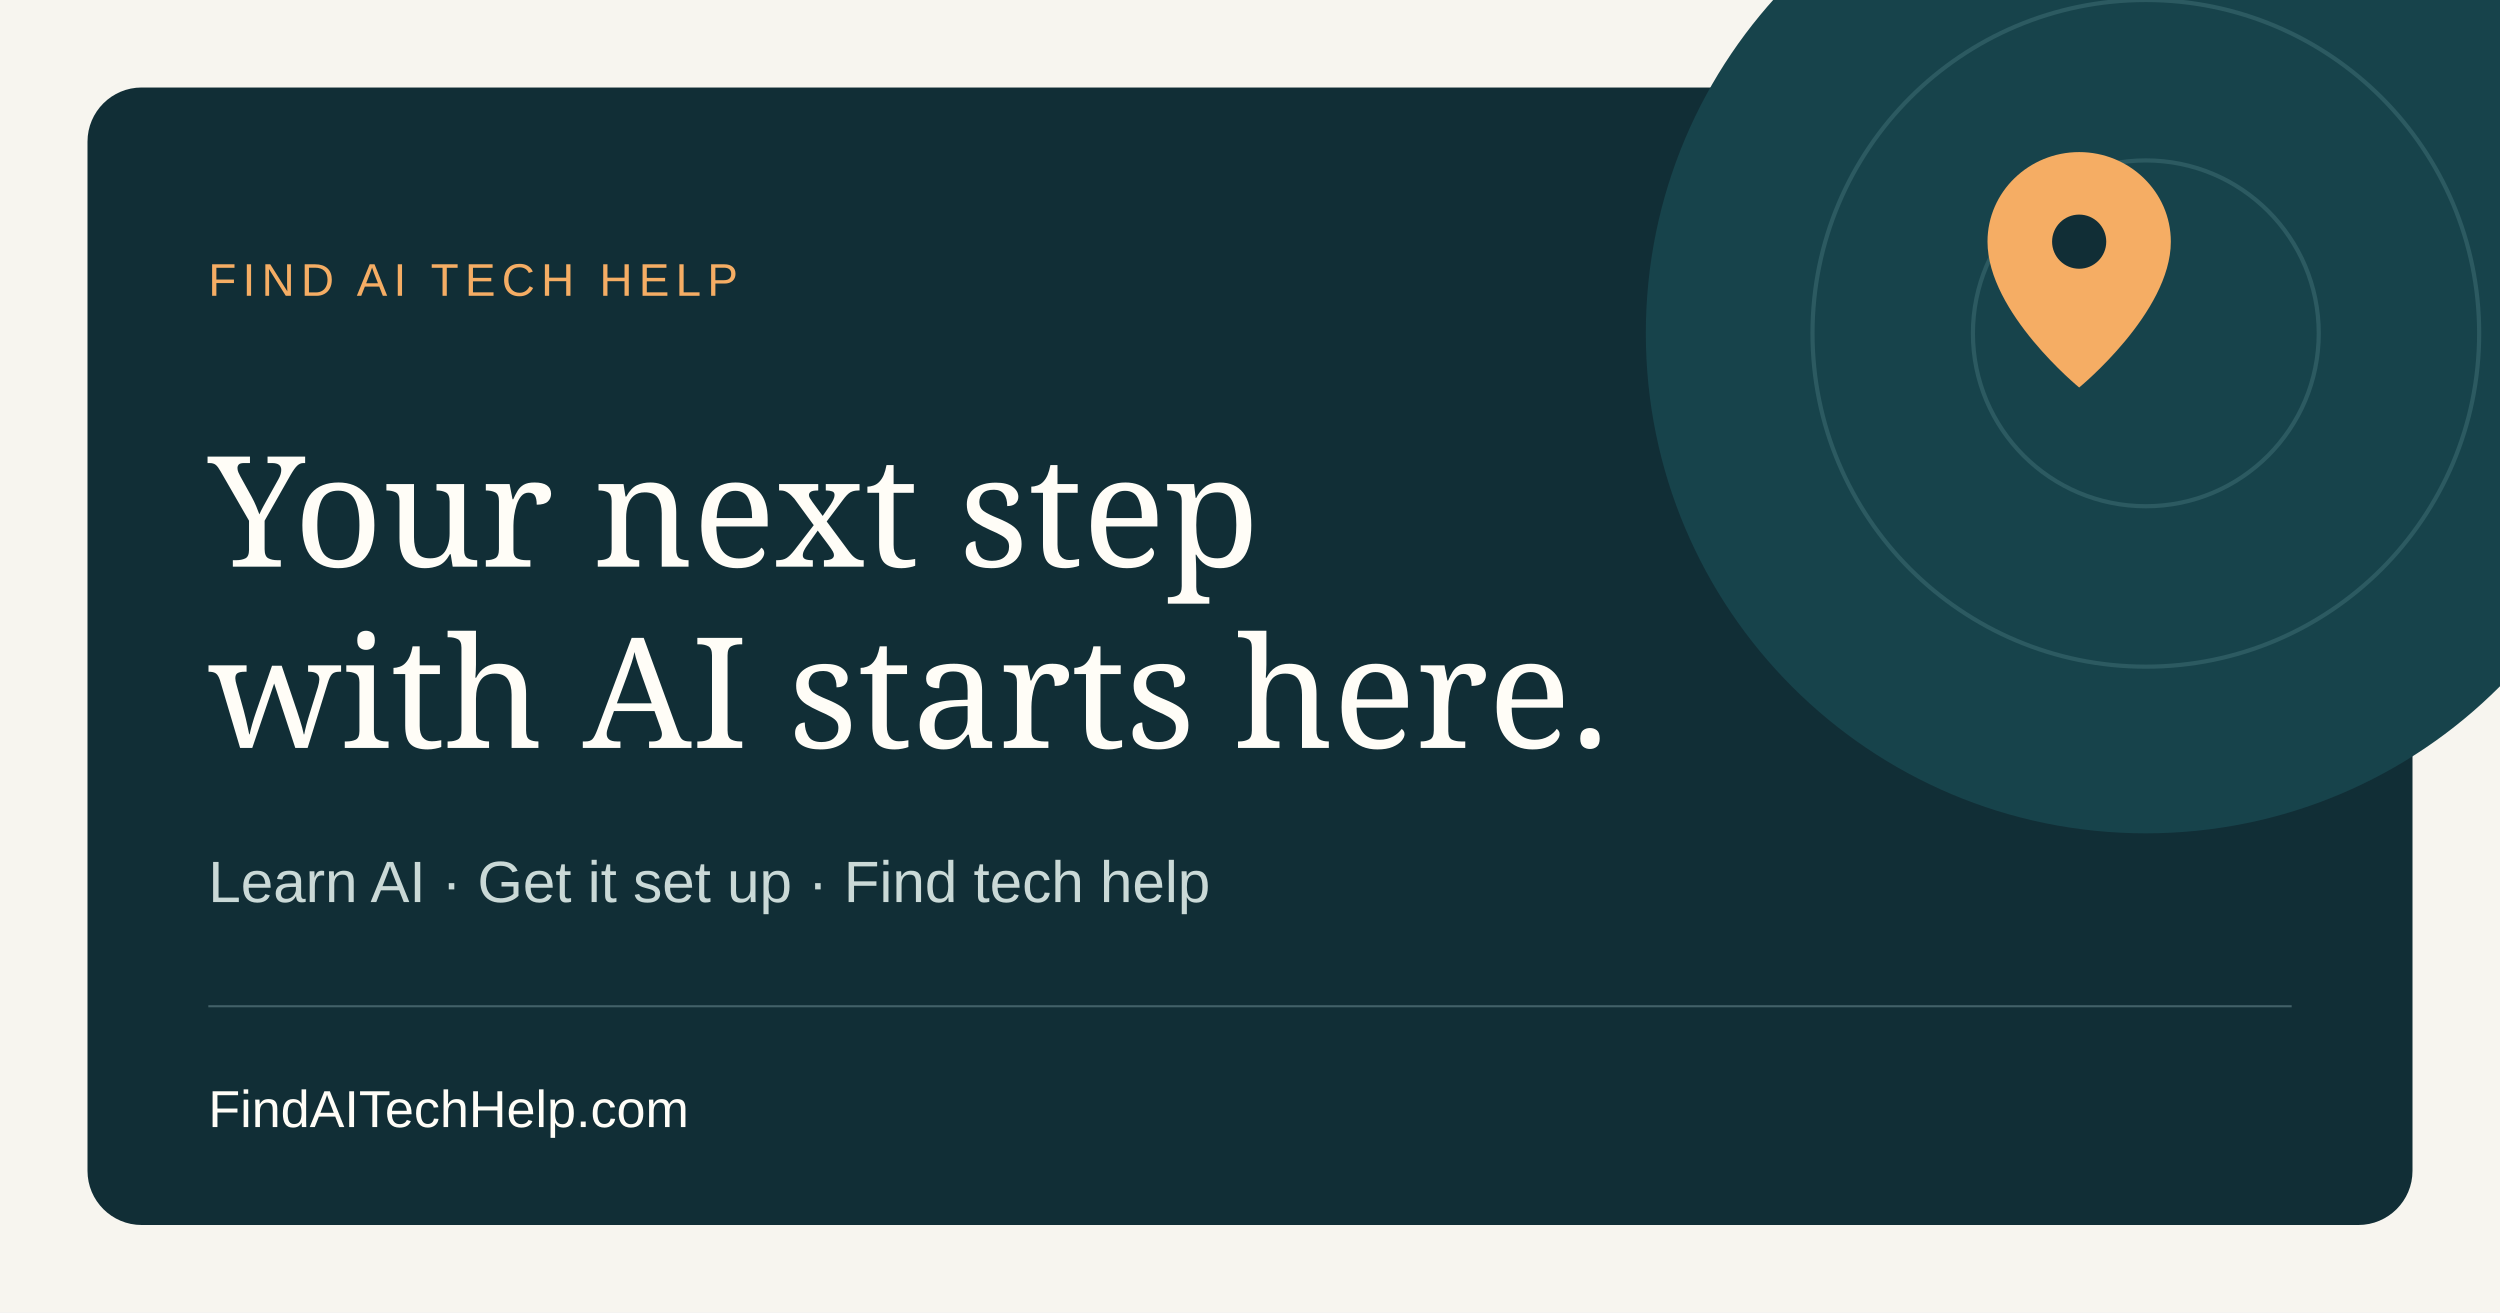
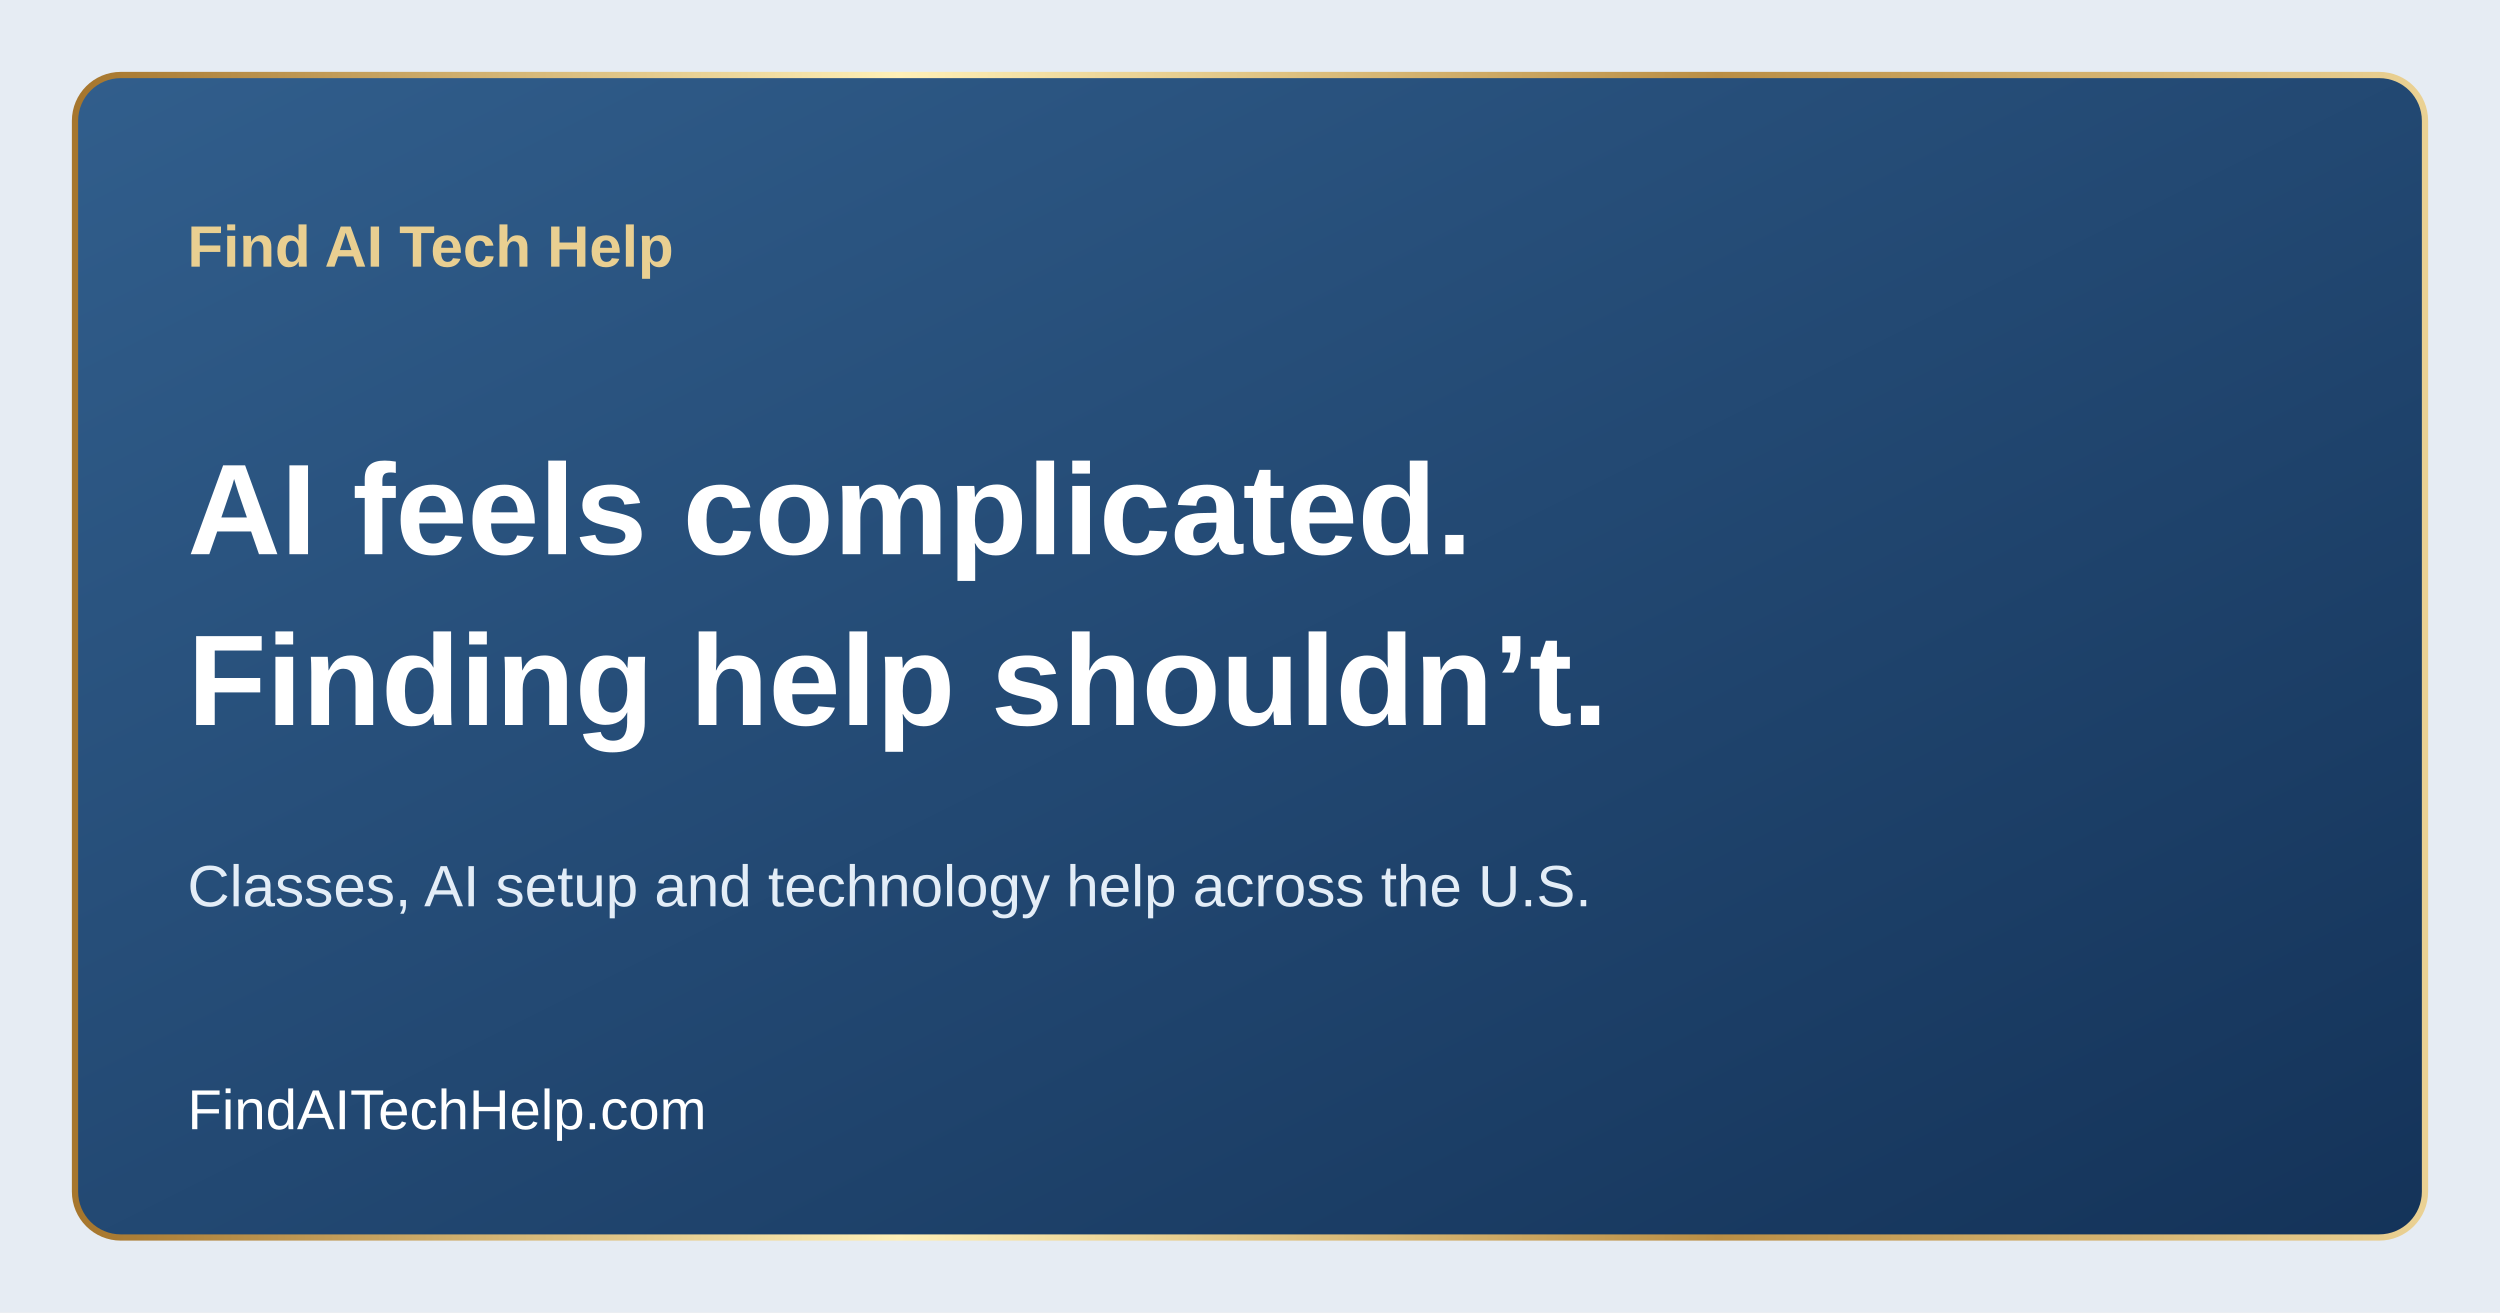
<svg xmlns="http://www.w3.org/2000/svg" width="1200" height="630" viewBox="0 0 1200 630">
-   <rect width="1200" height="630" fill="#f7f5ef" />
-   <rect x="42" y="42" width="1116" height="546" rx="26" fill="#112e36" />
-   <circle cx="1030" cy="160" r="240" fill="#17434b" />
-   <circle cx="1030" cy="160" r="160" fill="none" stroke="#2c5a61" stroke-width="2" />
-   <circle cx="1030" cy="160" r="83" fill="none" stroke="#2c5a61" stroke-width="2" />
-   <path d="M998 73c-24 0-44 19-44 43 0 34 44 70 44 70s44-36 44-70c0-24-20-43-44-43Z" fill="#f5ad64" />
-   <circle cx="998" cy="116" r="13" fill="#112e36" />
-   <text x="100" y="142" fill="#f5ad64" font-family="Arial,sans-serif" font-size="22" letter-spacing="3">FIND AI TECH HELP</text>
-   <text x="100" y="272" fill="#fffdf7" font-family="Georgia,serif" font-size="74">Your next step</text>
-   <text x="100" y="359" fill="#fffdf7" font-family="Georgia,serif" font-size="74">with AI starts here.</text>
-   <text x="100" y="433" fill="#cad9d7" font-family="Arial,sans-serif" font-size="28">Learn AI · Get it set up · Find tech help</text>
-   <path d="M100 483h1000" stroke="#426168" />
-   <text x="100" y="541" fill="#fffdf7" font-family="Arial,sans-serif" font-size="25">FindAITechHelp.com</text>
+   <defs>
+     <linearGradient id="n" x2="1" y2="1">
+       <stop stop-color="#315e8c" />
+       <stop offset="1" stop-color="#143359" />
+     </linearGradient>
+     <linearGradient id="g">
+       <stop stop-color="#a6762d" />
+       <stop offset=".35" stop-color="#fff0b7" />
+       <stop offset=".7" stop-color="#ba8e44" />
+       <stop offset="1" stop-color="#ead193" />
+     </linearGradient>
+   </defs>
+   <rect width="1200" height="630" fill="#e6ecf3" />
+   <rect x="36" y="36" width="1128" height="558" rx="22" fill="url(#n)" stroke="url(#g)" stroke-width="3" />
+   <text x="90" y="128" fill="#e9cf91" font-family="Arial,sans-serif" font-size="28" font-weight="700">Find AI Tech Help</text>
+   <text x="90" y="266" fill="#fff" font-family="Arial,sans-serif" font-size="62" font-weight="700">AI feels complicated.</text>
+   <text x="90" y="348" fill="#fff" font-family="Arial,sans-serif" font-size="62" font-weight="700">Finding help shouldn’t.</text>
+   <text x="90" y="435" fill="#e3edf7" font-family="Arial,sans-serif" font-size="28">Classes, AI setup and technology help across the U.S.</text>
+   <path d="M90 484h1020" stroke="url(#g)" stroke-width="2" />
+   <text x="90" y="542" fill="#fff" font-family="Arial,sans-serif" font-size="27">FindAITechHelp.com</text>
</svg>
